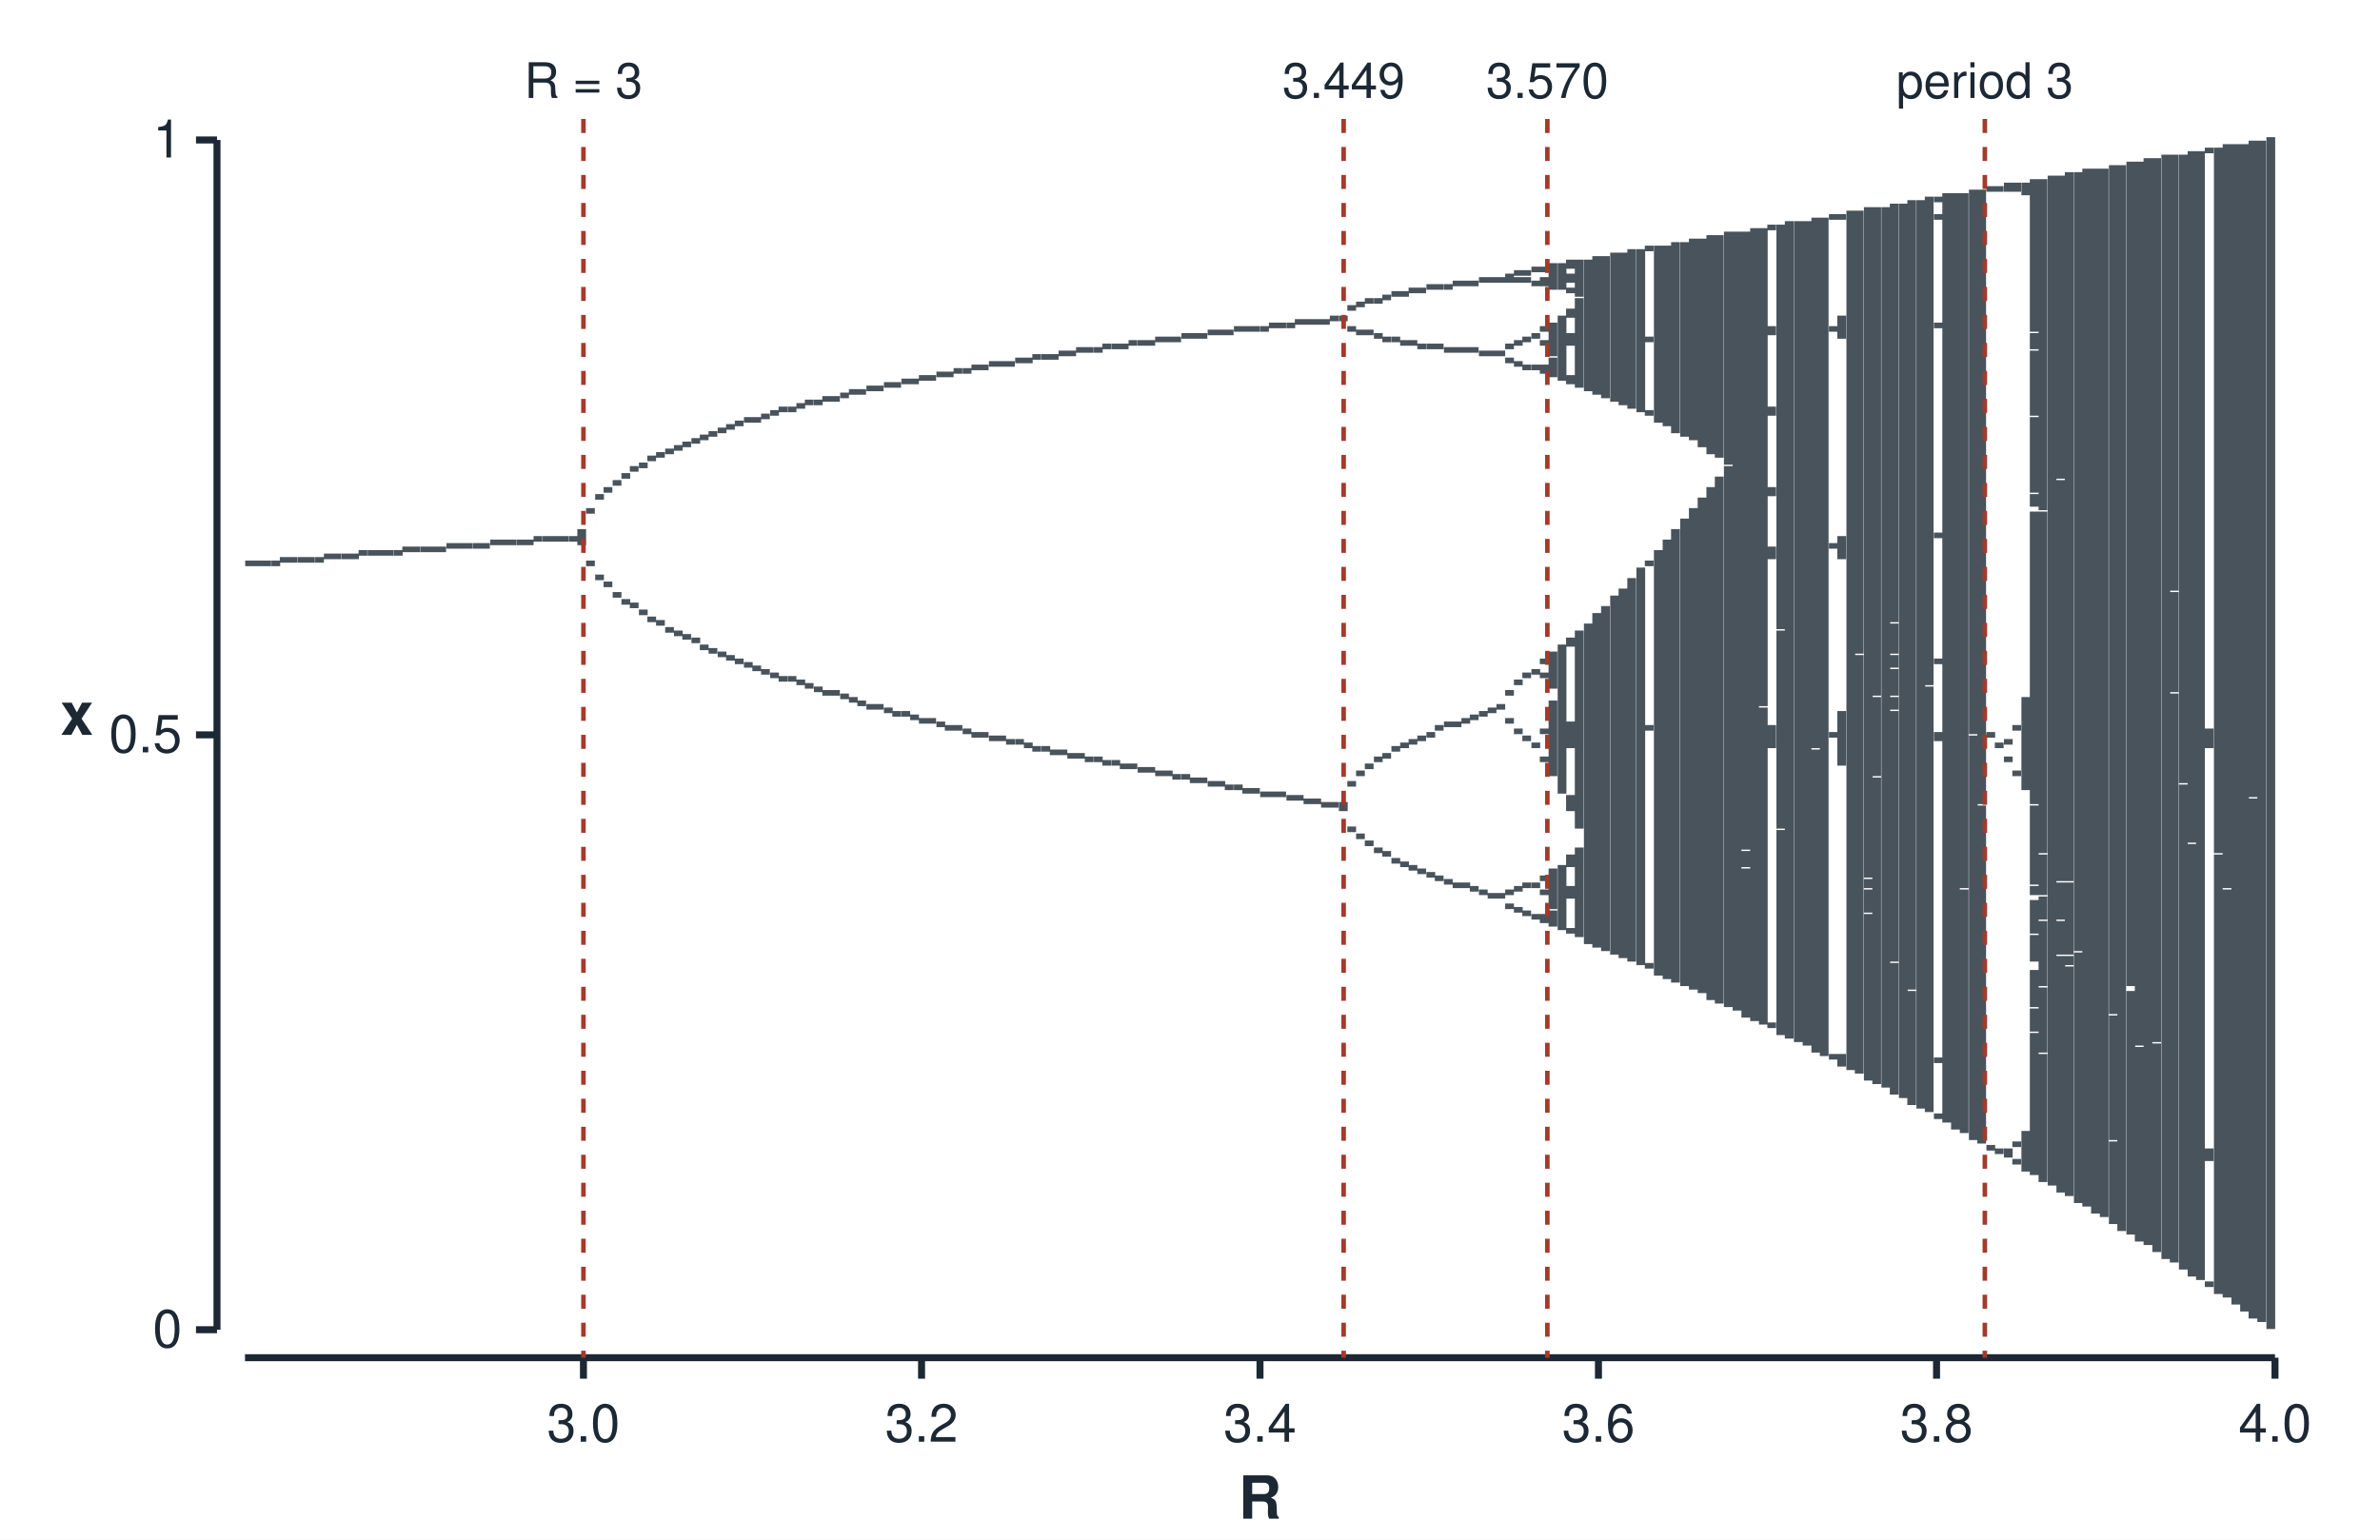
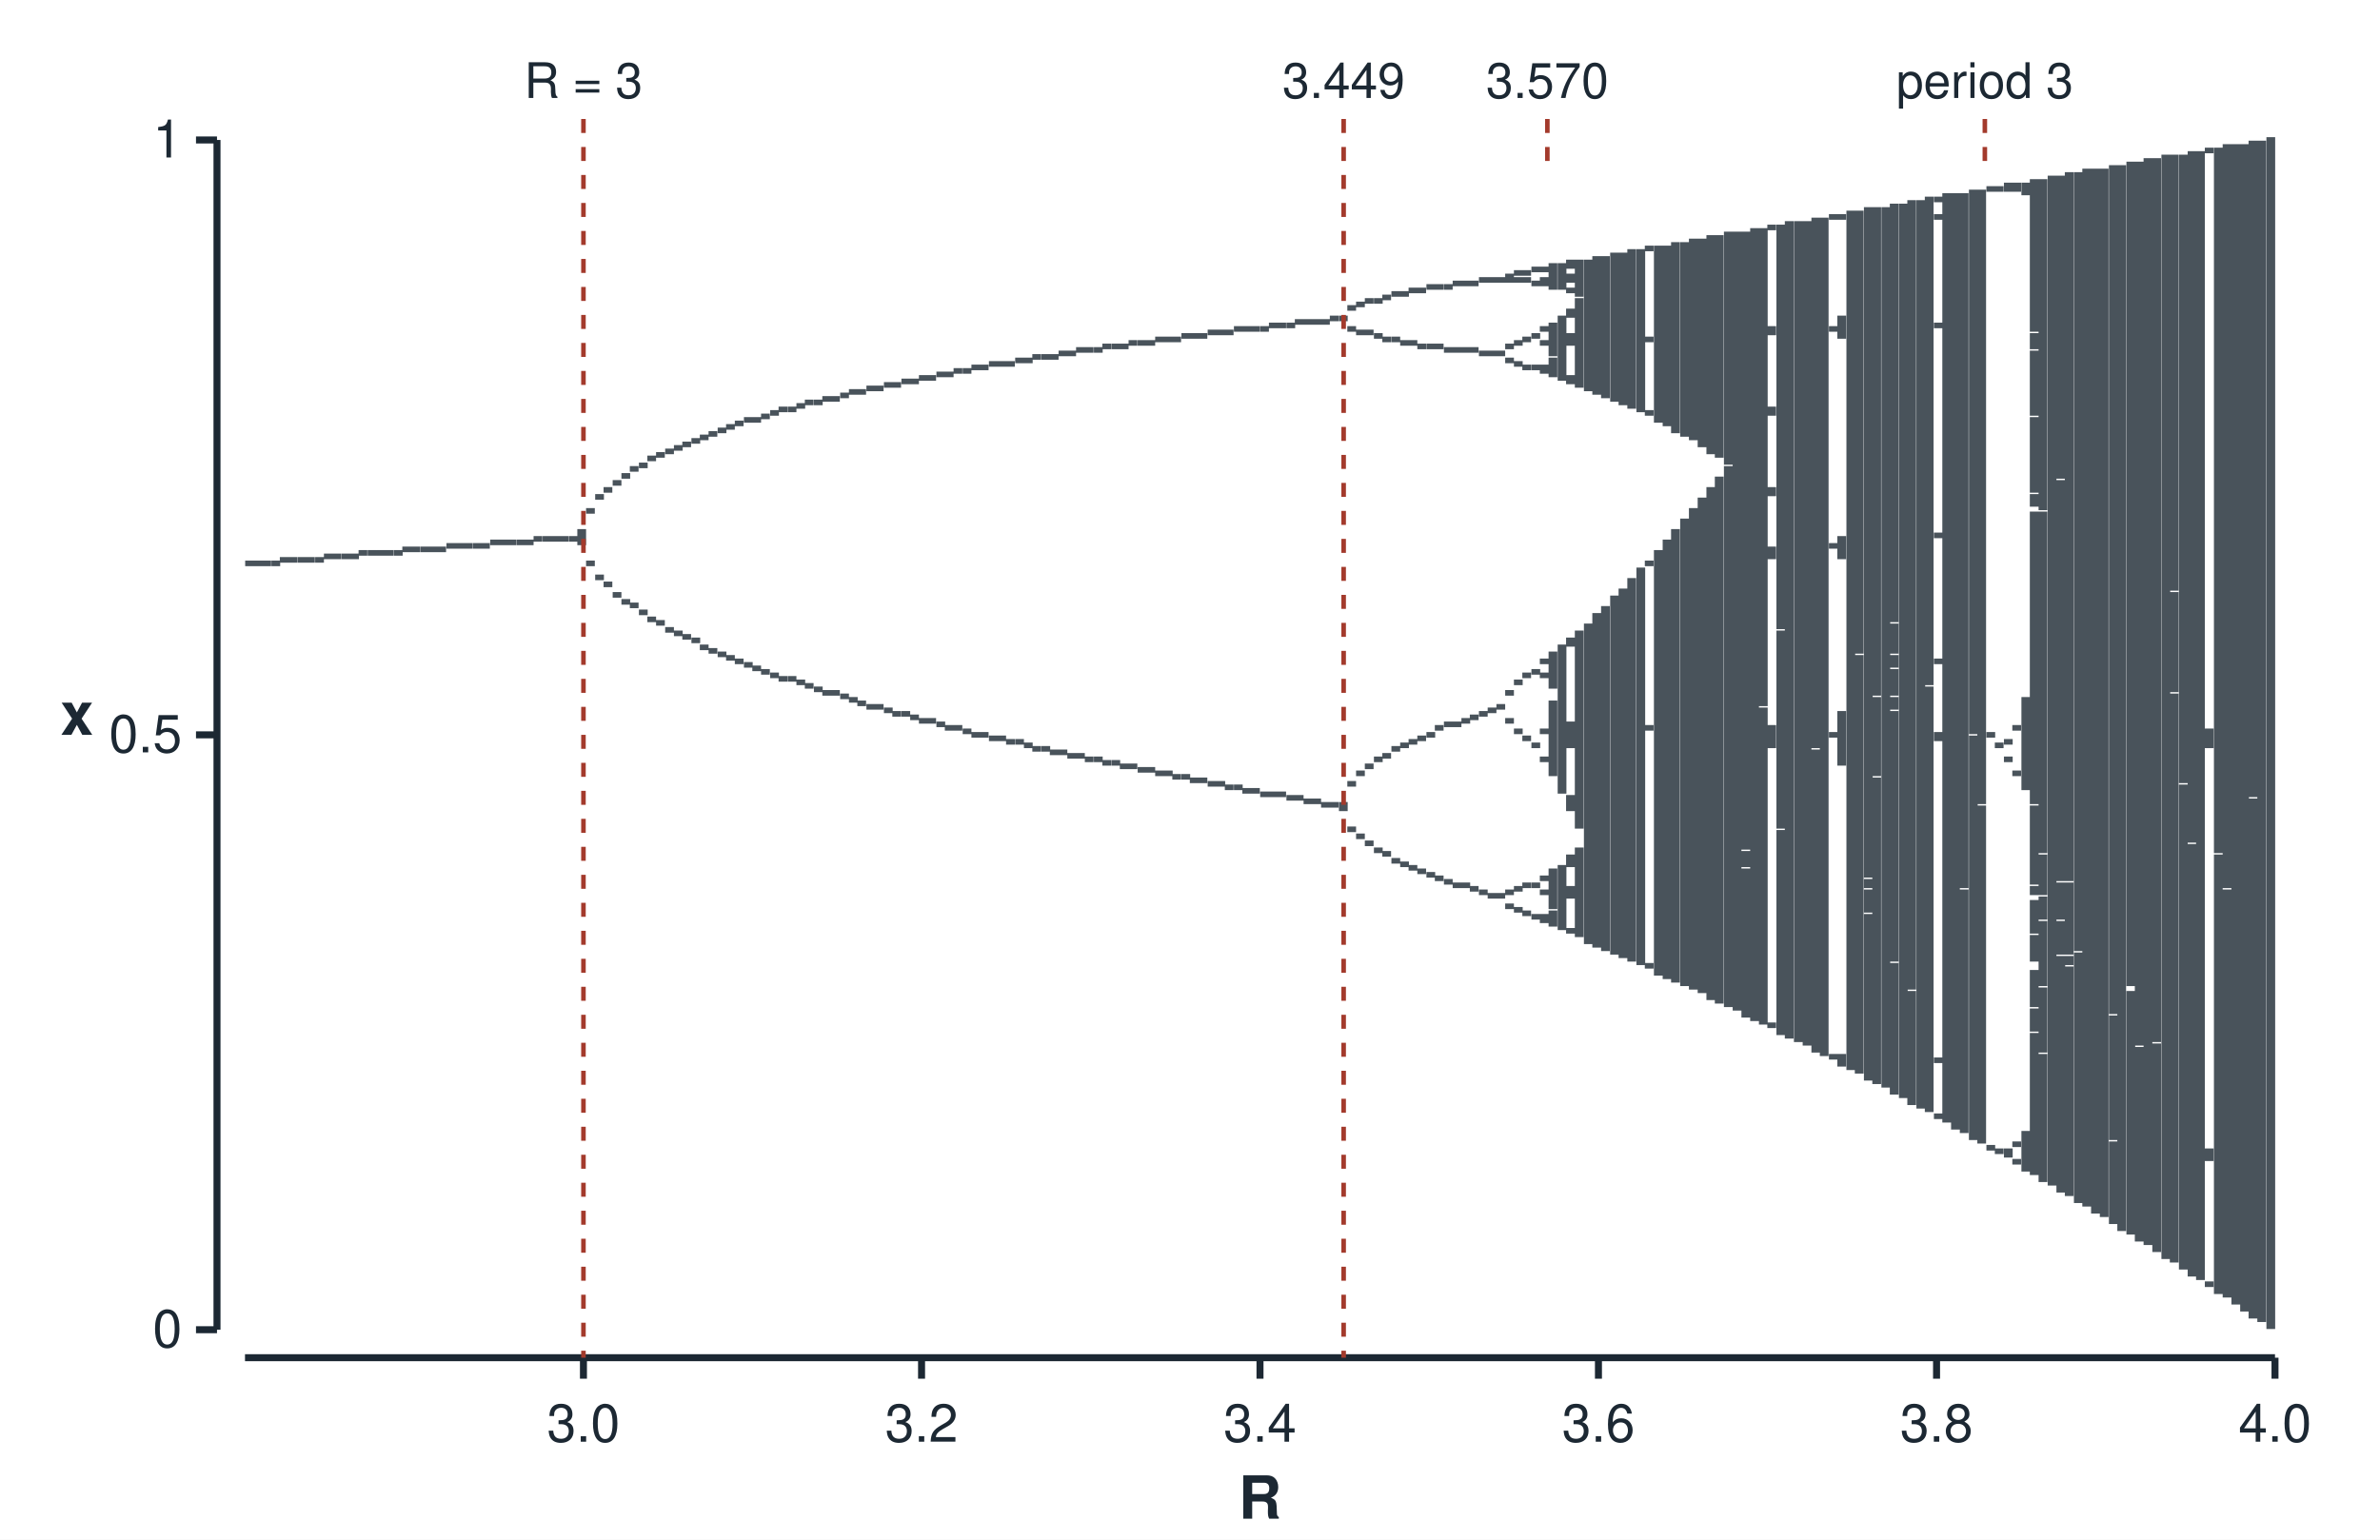
<svg xmlns="http://www.w3.org/2000/svg" width="680" height="440" viewBox="0 0 680 440">
  <rect x="0" y="0" width="680" height="440" fill="#ffffff" />
  <path d="M71.3 160.2V161.8M73.8 160.2V161.8M76.2 160.2V161.8M78.8 160.2V161.8M81.2 159.2V160.8M83.7 159.2V160.8M86.3 159.2V160.8M88.7 159.2V160.8M91.3 159.2V160.8M93.8 158.2V159.8M96.2 158.2V159.8M98.8 158.2V159.8M101.3 158.2V159.8M103.7 157.2V158.8M106.3 157.2V158.8M108.8 157.2V158.8M111.2 157.2V158.8M113.8 157.2V158.8M116.2 156.2V157.8M118.7 156.2V157.8M121.3 156.2V157.8M123.7 156.2V157.8M126.2 156.2V157.8M128.8 155.2V156.8M131.2 155.2V156.8M133.7 155.2V156.8M136.3 155.2V156.8M138.7 155.2V156.8M141.3 154.2V155.8M143.8 154.2V155.8M146.2 154.2V155.8M148.8 154.2V155.8M151.2 154.2V155.8M153.7 153.2V154.8M156.3 153.2V154.8M158.8 153.2V154.8M161.2 153.2V154.8M163.8 153.2V154.8M166.2 151.2V155.8M168.7 145.2V146.8M168.7 160.2V161.8M171.3 141.2V142.8M171.3 164.2V165.8M173.7 139.2V140.8M173.7 166.2V167.8M176.3 137.2V138.8M176.3 169.2V170.8M178.8 135.2V136.8M178.8 171.2V172.8M181.2 133.2V134.8M181.2 172.2V173.8M183.8 132.2V133.8M183.8 174.2V175.8M186.2 130.2V131.8M186.2 176.2V177.8M188.7 129.2V130.8M188.7 177.2V178.8M191.3 128.2V129.8M191.3 179.2V180.8M193.8 127.2V128.8M193.8 180.2V181.8M196.2 126.2V127.8M196.2 181.2V182.8M198.8 125.2V126.8M198.8 182.2V183.8M201.2 124.2V125.8M201.2 184.2V185.8M203.7 123.2V124.8M203.7 185.2V186.8M206.3 122.2V123.8M206.3 186.2V187.8M208.7 121.2V122.8M208.7 187.2V188.8M211.2 120.2V121.8M211.2 188.2V189.8M213.8 119.2V120.8M213.8 189.2V190.8M216.2 119.2V120.8M216.2 190.2V191.8M218.7 118.2V119.8M218.7 191.2V192.8M221.3 117.2V118.8M221.3 192.2V193.8M223.7 116.2V117.8M223.7 193.2V194.8M226.3 116.2V117.8M226.3 193.2V194.8M228.8 115.2V116.8M228.8 194.2V195.8M231.2 114.2V115.8M231.2 195.2V196.8M233.8 114.2V115.8M233.8 196.2V197.8M236.2 113.2V114.8M236.2 197.2V198.8M238.7 113.2V114.8M238.7 197.2V198.8M241.3 112.2V113.8M241.3 198.2V199.8M243.8 111.2V112.8M243.8 199.2V200.8M246.2 111.2V112.8M246.2 200.2V201.8M248.8 110.2V111.8M248.8 201.2V202.8M251.2 110.2V111.8M251.2 201.2V202.8M253.8 109.2V110.8M253.8 202.2V203.8M256.2 109.2V110.8M256.2 203.2V204.8M258.8 108.2V109.8M258.8 203.2V204.8M261.3 108.2V109.8M261.3 204.2V205.8M263.8 107.2V108.8M263.8 205.2V206.8M266.2 107.2V108.8M266.2 205.2V206.8M268.8 106.2V107.8M268.8 206.2V207.8M271.2 106.2V107.8M271.2 207.2V208.8M273.7 105.2V106.8M273.7 207.2V208.8M276.3 105.2V106.8M276.3 208.2V209.8M278.8 104.2V105.8M278.8 209.2V210.8M281.2 104.2V105.8M281.2 209.2V210.8M283.8 103.2V104.8M283.8 210.2V211.8M286.2 103.2V104.8M286.2 210.2V211.8M288.7 103.2V104.8M288.7 211.2V212.8M291.3 102.2V103.8M291.3 211.2V212.8M293.8 102.2V103.8M293.8 212.2V213.8M296.2 101.2V102.8M296.2 213.2V214.8M298.8 101.2V102.8M298.8 213.2V214.8M301.2 101.2V102.8M301.2 214.2V215.8M303.7 100.2V101.8M303.7 214.2V215.8M306.2 100.2V101.8M306.2 215.2V216.8M308.7 99.2V100.8M308.7 215.2V216.8M311.2 99.2V100.8M311.2 216.2V217.8M313.8 99.2V100.8M313.8 216.2V217.8M316.2 98.2V99.8M316.2 217.2V218.8M318.8 98.2V99.8M318.8 217.2V218.8M321.2 98.2V99.8M321.2 218.2V219.8M323.7 97.2V98.8M323.7 218.2V219.8M326.3 97.2V98.8M326.3 219.2V220.8M328.8 97.2V98.8M328.8 219.2V220.8M331.3 96.2V97.8M331.3 220.2V221.8M333.8 96.2V97.8M333.8 220.2V221.8M336.2 96.2V97.8M336.2 221.2V222.8M338.8 95.2V96.8M338.8 221.2V222.8M341.2 95.2V96.8M341.2 222.2V223.8M343.7 95.2V96.8M343.7 222.2V223.8M346.3 94.2V95.8M346.3 223.2V224.8M348.8 94.2V95.8M348.8 223.2V224.8M351.2 94.2V95.8M351.2 224.2V225.8M353.8 93.2V94.8M353.8 224.2V225.8M356.2 93.2V94.8M356.2 225.2V226.8M358.7 93.2V94.8M358.7 225.2V226.8M361.3 93.2V94.8M361.3 226.2V227.8M363.8 92.2V93.8M363.8 226.2V227.8M366.2 92.2V93.8M366.2 226.2V227.8M368.8 92.2V93.8M368.8 227.2V228.8M371.2 91.2V92.8M371.2 227.2V228.8M373.7 91.2V92.8M373.7 228.2V229.8M376.2 91.2V92.8M376.2 228.2V229.8M378.7 91.2V92.8M378.7 229.2V230.8M381.2 90.2V91.8M381.2 229.2V230.8M383.8 90.2V91.8M383.8 229.2V231.8M386.2 87.2V88.8M386.2 93.2V94.8M386.2 223.2V224.8M386.2 236.2V237.8M388.7 86.2V87.8M388.7 94.2V95.8M388.7 220.2V221.8M388.7 238.2V239.8M391.2 85.2V86.8M391.2 94.2V95.8M391.2 218.2V219.8M391.2 240.2V241.8M393.8 85.2V86.8M393.8 95.2V96.8M393.8 216.2V217.8M393.8 242.2V243.8M396.2 84.2V85.8M396.2 96.2V97.8M396.2 215.2V216.8M396.2 243.2V244.8M398.8 83.2V84.8M398.8 96.2V97.8M398.8 213.2V214.8M398.8 245.2V246.8M401.3 83.2V84.8M401.3 97.2V98.8M401.3 212.2V213.8M401.3 246.2V247.8M403.7 82.2V83.8M403.7 97.2V98.8M403.7 211.2V212.8M403.7 247.2V248.8M406.2 82.2V83.8M406.2 98.2V99.8M406.2 210.2V211.8M406.2 248.2V249.8M408.8 81.2V82.8M408.8 98.2V99.8M408.8 209.2V210.8M408.8 249.2V250.8M411.2 81.2V82.8M411.2 98.2V99.8M411.2 207.2V208.8M411.2 250.2V251.8M413.8 81.2V82.8M413.8 99.2V100.8M413.8 206.2V207.8M413.8 251.2V252.8M416.3 80.2V81.8M416.3 99.2V100.8M416.3 206.2V207.8M416.3 252.2V253.8M418.8 80.2V81.8M418.8 99.2V100.8M418.8 205.2V206.8M418.8 252.2V253.8M421.2 80.2V81.8M421.2 99.2V100.8M421.2 204.2V205.8M421.2 253.2V254.8M423.8 79.2V80.8M423.8 100.2V101.8M423.8 203.2V204.8M423.8 254.2V255.8M426.3 79.2V80.8M426.3 100.2V101.8M426.3 202.2V203.8M426.3 255.2V256.8M428.8 79.2V80.8M428.8 100.2V101.8M428.8 201.2V202.8M428.8 255.2V256.8M431.3 78.2V80.8M431.3 98.2V99.8M431.3 102.2V103.8M431.3 197.2V198.8M431.3 205.2V206.8M431.3 254.2V255.8M431.3 258.2V259.8M433.8 77.2V78.8M433.8 79.2V80.8M433.8 97.2V98.8M433.8 103.2V104.8M433.8 194.2V195.8M433.8 208.2V209.8M433.8 253.2V254.8M433.8 259.2V260.8M436.2 77.2V78.8M436.2 79.2V80.8M436.2 96.2V97.8M436.2 104.2V105.8M436.2 192.2V193.8M436.2 210.2V211.8M436.2 252.2V253.8M436.2 260.2V261.8M438.8 76.2V77.8M438.8 80.2V81.8M438.8 95.2V96.8M438.8 104.2V105.8M438.8 191.2V192.8M438.8 212.2V213.8M438.8 252.2V253.8M438.8 261.2V262.8M441.2 76.2V77.8M441.2 79.2V81.8M441.2 93.2V94.8M441.2 97.2V98.8M441.2 104.2V106.8M441.2 188.2V189.8M441.2 192.2V193.8M441.2 208.2V209.8M441.2 216.2V217.8M441.2 250.2V251.8M441.2 254.2V255.8M441.2 261.2V263.8M443.7 75.2V82.8M443.7 92.2V101.8M443.7 102.2V107.8M443.7 186.2V196.8M443.7 200.2V221.8M443.7 248.2V259.8M443.7 260.2V264.8M446.3 75.2V82.8M446.3 90.2V108.8M446.3 184.2V226.8M446.3 247.2V265.8M448.7 74.2V76.8M448.7 78.2V80.8M448.7 82.2V83.8M448.7 88.2V90.8M448.7 95.2V98.8M448.7 107.2V109.8M448.7 182.2V184.8M448.7 206.2V213.8M448.7 227.2V231.8M448.7 244.2V247.8M448.7 253.2V256.8M448.7 265.2V266.8M451.2 74.2V84.8M451.2 85.2V110.8M451.2 180.2V236.8M451.2 242.2V267.8M453.8 74.2V111.8M453.8 178.2V269.8M456.2 73.2V112.8M456.2 175.2V270.8M458.7 73.2V113.8M458.7 173.2V271.8M461.3 72.2V114.8M461.3 170.2V272.8M463.7 72.2V115.8M463.7 168.2V273.8M466.2 71.2V116.8M466.2 165.2V274.8M468.8 71.2V117.8M468.8 162.2V275.8M471.2 70.2V71.8M471.2 96.2V97.8M471.2 117.2V118.8M471.2 160.2V161.8M471.2 207.2V208.8M471.2 275.2V276.8M473.8 70.2V120.8M473.8 157.2V278.8M476.3 70.2V121.8M476.3 154.2V279.8M478.7 69.2V123.8M478.7 151.2V280.8M481.3 69.2V124.8M481.3 148.2V281.8M483.8 68.2V125.8M483.8 145.2V282.8M486.3 68.2V127.8M486.3 142.2V283.8M488.8 67.2V129.8M488.8 139.2V285.8M491.2 67.2V130.8M491.2 136.2V286.8M493.8 66.2V132.8M493.8 133.2V287.8M496.3 66.2V288.8M498.8 66.2V242.8M498.8 243.2V247.8M498.8 248.2V290.8M501.3 65.2V291.8M503.8 65.2V201.8M503.8 202.2V292.8M506.2 64.2V65.8M506.2 93.2V95.8M506.2 116.2V118.8M506.2 139.2V141.8M506.2 156.2V159.8M506.2 207.2V213.8M506.2 292.2V293.8M508.8 64.2V179.8M508.8 180.2V236.8M508.8 237.2V295.8M511.2 63.2V296.8M513.8 63.2V297.8M516.3 63.2V298.8M518.8 62.2V213.8M518.8 214.2V300.8M521.2 62.2V301.8M523.8 61.2V62.8M523.8 93.2V94.8M523.8 155.2V156.8M523.8 209.2V210.8M523.8 301.2V302.8M526.2 61.2V62.8M526.2 90.2V96.8M526.2 153.2V159.8M526.2 203.2V218.8M526.2 301.2V304.8M528.8 60.2V305.8M531.2 60.2V186.8M531.2 187.2V306.8M533.8 59.2V250.8M533.8 251.2V253.8M533.8 254.2V260.8M533.8 261.2V308.8M536.2 59.2V198.8M536.2 199.2V221.8M536.2 222.2V309.8M538.8 59.2V310.8M541.2 58.2V177.8M541.2 178.2V186.8M541.2 187.2V190.8M541.2 191.2V198.8M541.2 199.2V202.8M541.2 203.2V274.8M541.2 275.2V312.8M543.8 58.2V313.8M546.2 57.2V282.8M546.2 283.2V315.8M548.8 57.2V316.8M551.2 56.2V195.8M551.2 196.2V317.8M553.8 56.2V57.8M553.8 61.2V62.8M553.8 92.2V93.8M553.8 152.2V153.8M553.8 188.2V189.8M553.8 209.2V211.8M553.8 302.2V303.8M553.8 318.2V319.8M556.2 55.2V320.8M558.7 55.2V322.8M561.2 55.2V253.8M561.2 254.2V323.8M563.8 54.2V209.8M563.8 210.2V325.8M566.2 54.2V229.8M566.2 230.2V326.8M568.8 53.2V54.8M568.8 209.2V210.8M568.8 327.2V328.8M571.2 53.2V54.8M571.2 212.2V213.8M571.2 328.2V329.8M573.8 52.2V54.8M573.8 211.2V212.8M573.8 216.2V217.8M573.8 328.2V330.8M576.2 52.2V54.8M576.2 207.2V208.8M576.2 220.2V221.8M576.2 326.2V327.8M576.2 331.2V332.8M578.8 52.2V55.8M578.8 199.2V225.8M578.8 323.2V334.8M581.2 51.2V94.8M581.2 95.2V99.8M581.2 100.2V118.8M581.2 119.2V140.8M581.2 141.2V144.8M581.2 146.2V229.8M581.2 230.2V252.8M581.2 253.2V255.8M581.2 257.2V266.8M581.2 267.2V274.8M581.2 277.2V287.8M581.2 288.2V294.8M581.2 295.2V335.8M583.7 51.2V145.8M583.7 146.2V243.8M583.7 244.2V255.8M583.7 256.2V262.8M583.7 263.2V281.8M583.7 282.2V300.8M583.7 301.2V337.8M586.3 50.2V338.8M588.8 50.2V136.8M588.8 137.2V251.8M588.8 252.2V262.8M588.8 263.2V272.8M588.8 273.2V340.8M591.2 49.2V251.8M591.2 252.2V272.8M591.2 273.2V275.8M591.2 276.2V341.8M593.8 49.2V271.8M593.8 272.2V343.8M596.2 48.2V344.8M598.7 48.2V346.8M601.2 48.2V347.8M603.8 47.2V289.8M603.8 290.2V325.8M603.8 326.2V349.8M606.2 47.2V351.8M608.8 46.2V281.8M608.8 283.2V352.8M611.2 46.2V298.8M611.2 299.2V354.8M613.7 45.2V355.8M616.2 45.2V297.8M616.2 298.2V357.8M618.8 44.2V359.8M621.2 44.2V168.8M621.2 169.2V197.8M621.2 198.2V360.8M623.8 44.2V223.8M623.8 224.2V362.8M626.3 43.2V240.8M626.3 241.2V364.8M628.7 43.2V365.8M631.2 42.2V43.8M631.2 208.2V213.8M631.2 328.2V331.8M631.2 366.2V367.8M633.8 42.2V243.8M633.8 244.2V369.8M636.3 41.2V253.8M636.3 254.2V370.8M638.8 41.2V372.8M641.3 41.2V374.8M643.7 40.2V227.8M643.7 228.2V376.8M646.2 40.2V377.8M648.8 39.2V379.8" stroke="#1c2833" stroke-width="2.5" fill="none" stroke-opacity="0.8" />
  <line x1="70" y1="388" x2="650" y2="388" stroke="#1c2833" stroke-width="2" />
  <line x1="62" y1="380" x2="62" y2="40" stroke="#1c2833" stroke-width="2" />
  <line x1="166.7" y1="388" x2="166.7" y2="394" stroke="#1c2833" stroke-width="2" />
  <text x="166.7" y="412.0" font-family="Helvetica, Arial, sans-serif" font-size="15" font-weight="normal" text-anchor="middle" fill="#1c2833" stroke="#ffffff" stroke-width="4" stroke-linejoin="round" paint-order="stroke">3.0</text>
  <line x1="263.3" y1="388" x2="263.3" y2="394" stroke="#1c2833" stroke-width="2" />
  <text x="263.3" y="412.0" font-family="Helvetica, Arial, sans-serif" font-size="15" font-weight="normal" text-anchor="middle" fill="#1c2833" stroke="#ffffff" stroke-width="4" stroke-linejoin="round" paint-order="stroke">3.2</text>
  <line x1="360.0" y1="388" x2="360.0" y2="394" stroke="#1c2833" stroke-width="2" />
  <text x="360.0" y="412.0" font-family="Helvetica, Arial, sans-serif" font-size="15" font-weight="normal" text-anchor="middle" fill="#1c2833" stroke="#ffffff" stroke-width="4" stroke-linejoin="round" paint-order="stroke">3.4</text>
  <line x1="456.7" y1="388" x2="456.7" y2="394" stroke="#1c2833" stroke-width="2" />
  <text x="456.7" y="412.0" font-family="Helvetica, Arial, sans-serif" font-size="15" font-weight="normal" text-anchor="middle" fill="#1c2833" stroke="#ffffff" stroke-width="4" stroke-linejoin="round" paint-order="stroke">3.6</text>
  <line x1="553.3" y1="388" x2="553.3" y2="394" stroke="#1c2833" stroke-width="2" />
  <text x="553.3" y="412.0" font-family="Helvetica, Arial, sans-serif" font-size="15" font-weight="normal" text-anchor="middle" fill="#1c2833" stroke="#ffffff" stroke-width="4" stroke-linejoin="round" paint-order="stroke">3.8</text>
  <line x1="650.0" y1="388" x2="650.0" y2="394" stroke="#1c2833" stroke-width="2" />
  <text x="650.0" y="412.0" font-family="Helvetica, Arial, sans-serif" font-size="15" font-weight="normal" text-anchor="middle" fill="#1c2833" stroke="#ffffff" stroke-width="4" stroke-linejoin="round" paint-order="stroke">4.0</text>
  <line x1="56" y1="380.0" x2="62" y2="380.0" stroke="#1c2833" stroke-width="2" />
  <text x="52.0" y="385.0" font-family="Helvetica, Arial, sans-serif" font-size="15" font-weight="normal" text-anchor="end" fill="#1c2833" stroke="#ffffff" stroke-width="4" stroke-linejoin="round" paint-order="stroke">0</text>
  <line x1="56" y1="210.0" x2="62" y2="210.0" stroke="#1c2833" stroke-width="2" />
  <text x="52.0" y="215.0" font-family="Helvetica, Arial, sans-serif" font-size="15" font-weight="normal" text-anchor="end" fill="#1c2833" stroke="#ffffff" stroke-width="4" stroke-linejoin="round" paint-order="stroke">0.5</text>
  <line x1="56" y1="40.0" x2="62" y2="40.0" stroke="#1c2833" stroke-width="2" />
  <text x="52.0" y="45.0" font-family="Helvetica, Arial, sans-serif" font-size="15" font-weight="normal" text-anchor="end" fill="#1c2833" stroke="#ffffff" stroke-width="4" stroke-linejoin="round" paint-order="stroke">1</text>
  <text x="360.0" y="434.0" font-family="Helvetica, Arial, sans-serif" font-size="17" font-weight="bold" text-anchor="middle" fill="#1c2833" stroke="#ffffff" stroke-width="4" stroke-linejoin="round" paint-order="stroke">R</text>
  <text x="22.0" y="210.0" font-family="Helvetica, Arial, sans-serif" font-size="17" font-weight="bold" text-anchor="middle" fill="#1c2833" stroke="#ffffff" stroke-width="4" stroke-linejoin="round" paint-order="stroke">x</text>
  <line x1="166.7" y1="34" x2="166.7" y2="388" stroke="#a33a2c" stroke-width="1.3" stroke-dasharray="4 4" />
  <text x="166.7" y="28.0" font-family="Helvetica, Arial, sans-serif" font-size="14" font-weight="normal" text-anchor="middle" fill="#1c2833" stroke="#ffffff" stroke-width="4" stroke-linejoin="round" paint-order="stroke">R = 3</text>
  <line x1="383.9" y1="34" x2="383.9" y2="388" stroke="#a33a2c" stroke-width="1.3" stroke-dasharray="4 4" />
  <text x="383.9" y="28.0" font-family="Helvetica, Arial, sans-serif" font-size="14" font-weight="normal" text-anchor="middle" fill="#1c2833" stroke="#ffffff" stroke-width="4" stroke-linejoin="round" paint-order="stroke">3.449</text>
-   <line x1="442.1" y1="34" x2="442.1" y2="388" stroke="#a33a2c" stroke-width="1.3" stroke-dasharray="4 4" />
+   <line x1="442.1" y1="34" x2="442.1" y2="46" stroke="#a33a2c" stroke-width="1.3" stroke-dasharray="4 4" />
  <text x="442.1" y="28.0" font-family="Helvetica, Arial, sans-serif" font-size="14" font-weight="normal" text-anchor="middle" fill="#1c2833" stroke="#ffffff" stroke-width="4" stroke-linejoin="round" paint-order="stroke">3.570</text>
-   <line x1="567.1" y1="34" x2="567.1" y2="388" stroke="#a33a2c" stroke-width="1.3" stroke-dasharray="4 4" />
+   <line x1="567.1" y1="34" x2="567.1" y2="46" stroke="#a33a2c" stroke-width="1.3" stroke-dasharray="4 4" />
  <text x="567.1" y="28.0" font-family="Helvetica, Arial, sans-serif" font-size="14" font-weight="normal" text-anchor="middle" fill="#1c2833" stroke="#ffffff" stroke-width="4" stroke-linejoin="round" paint-order="stroke">period 3</text>
</svg>
